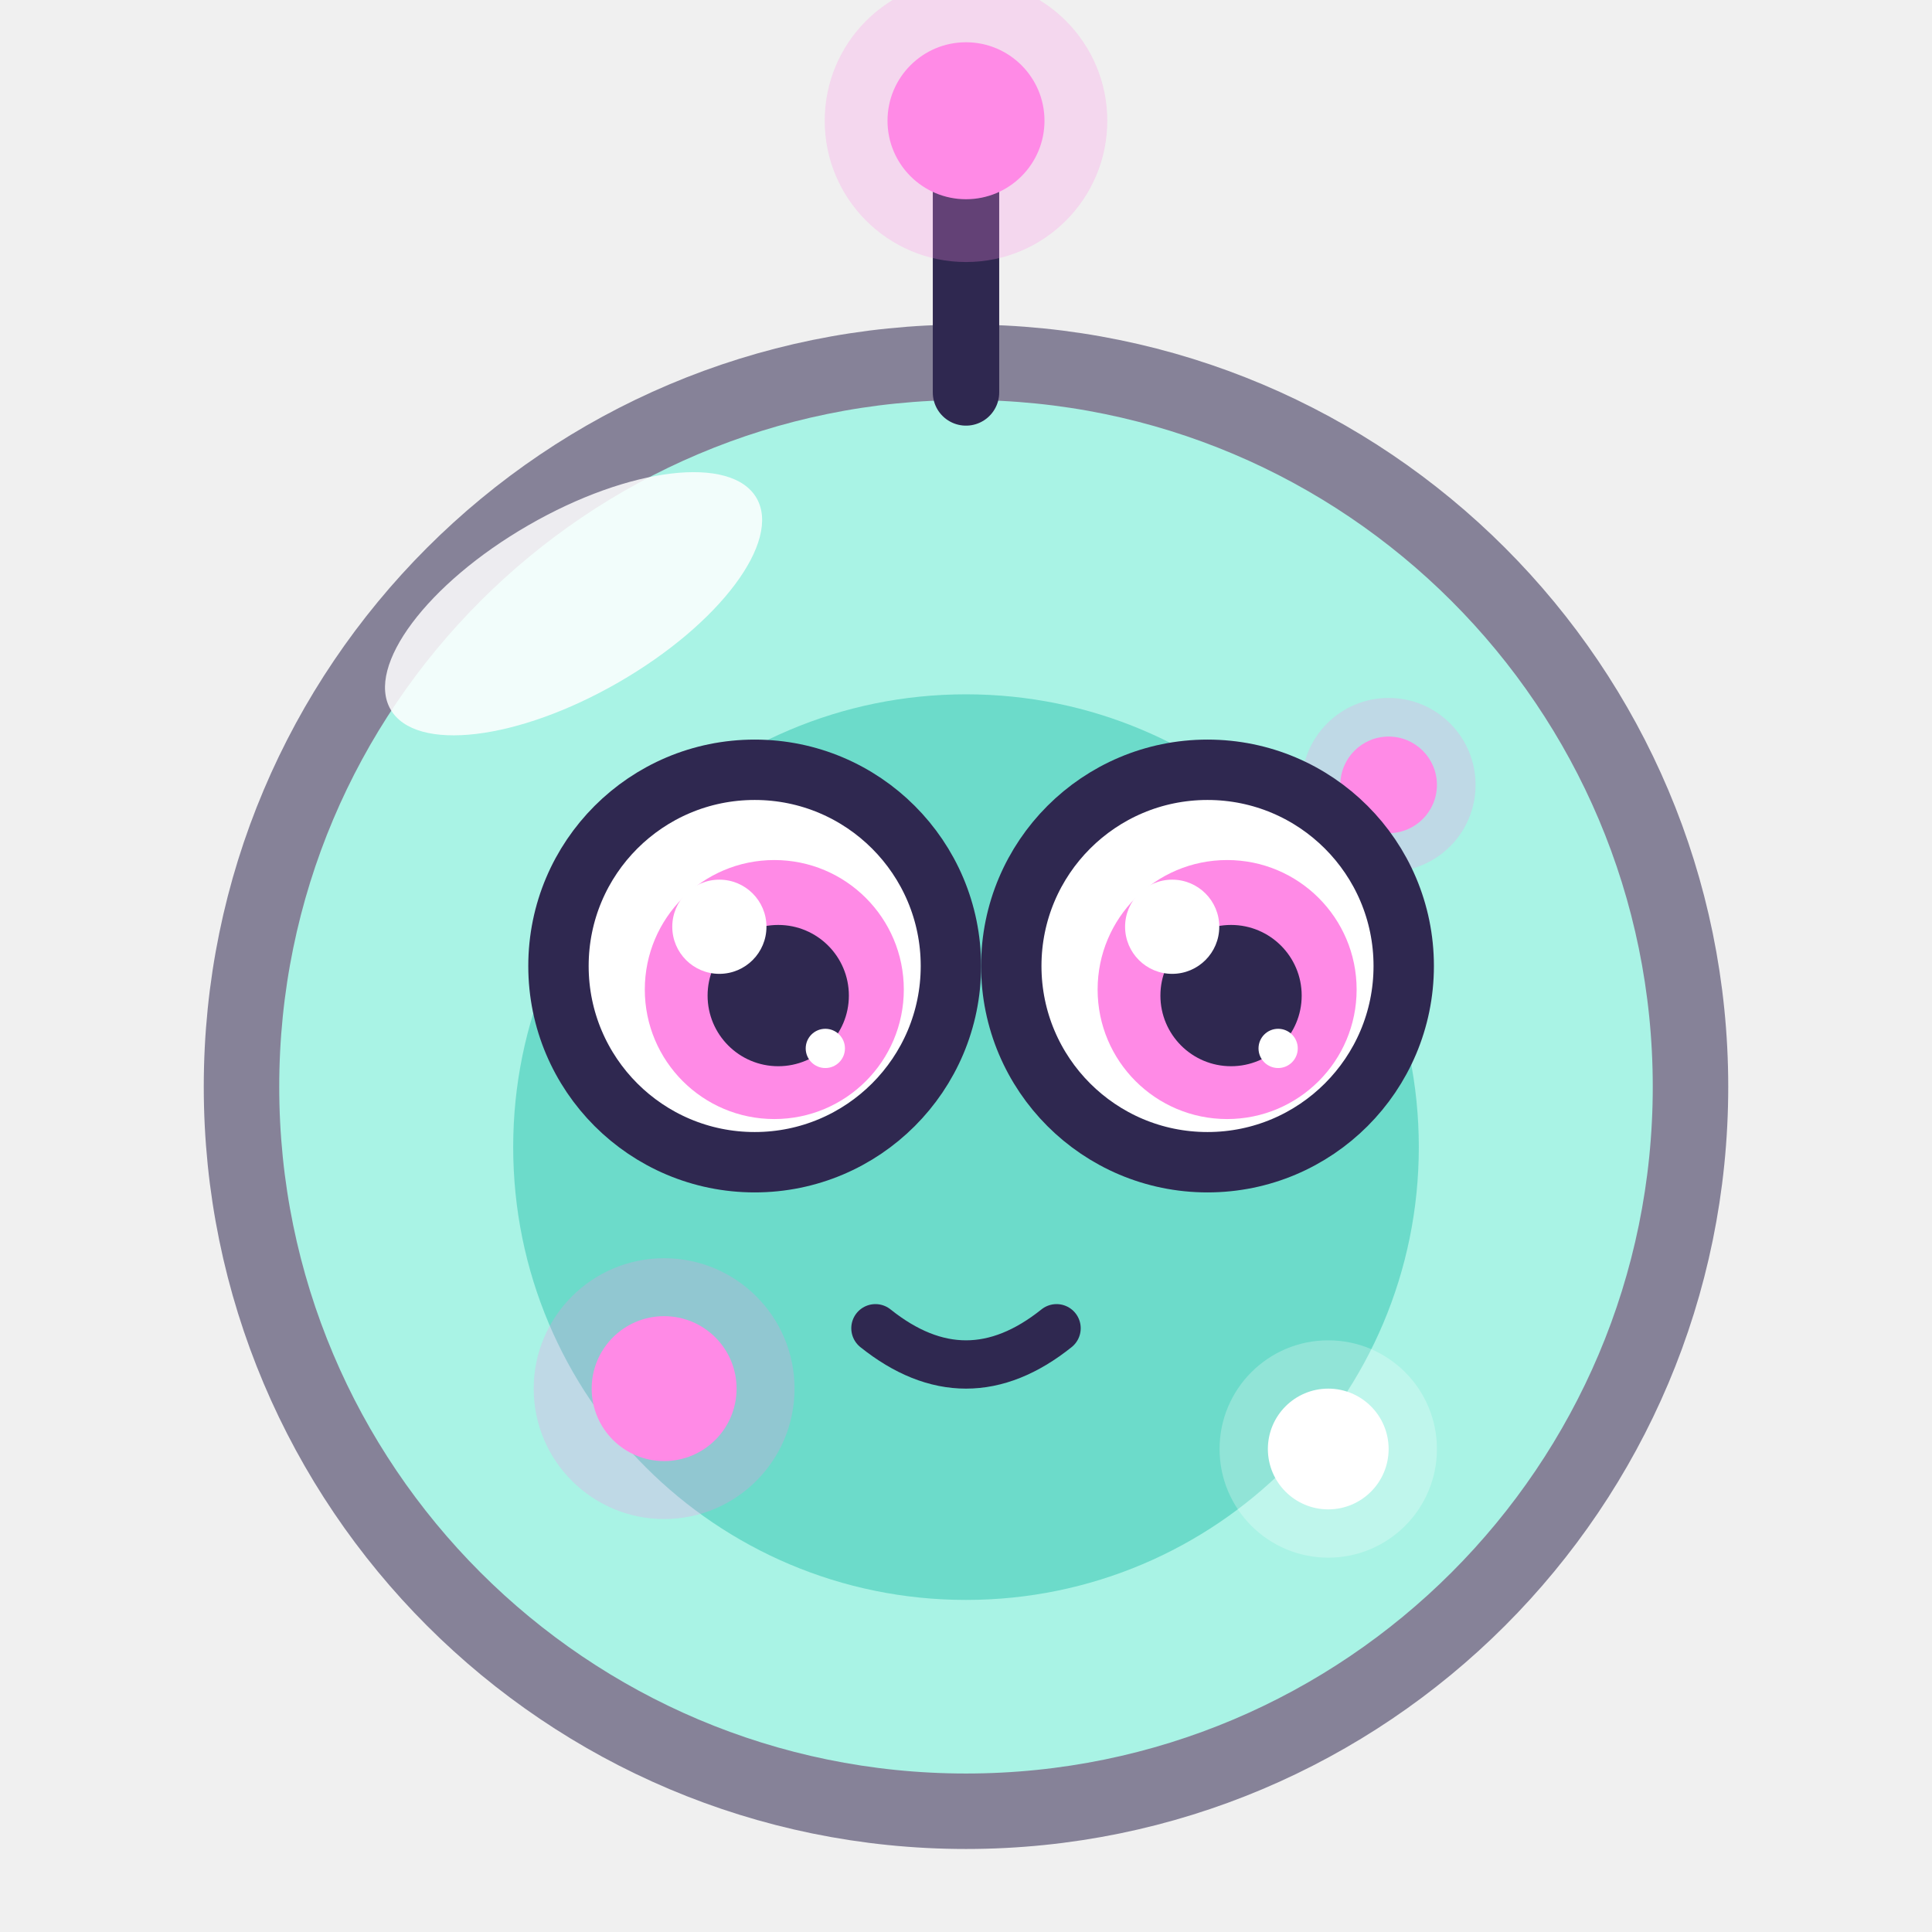
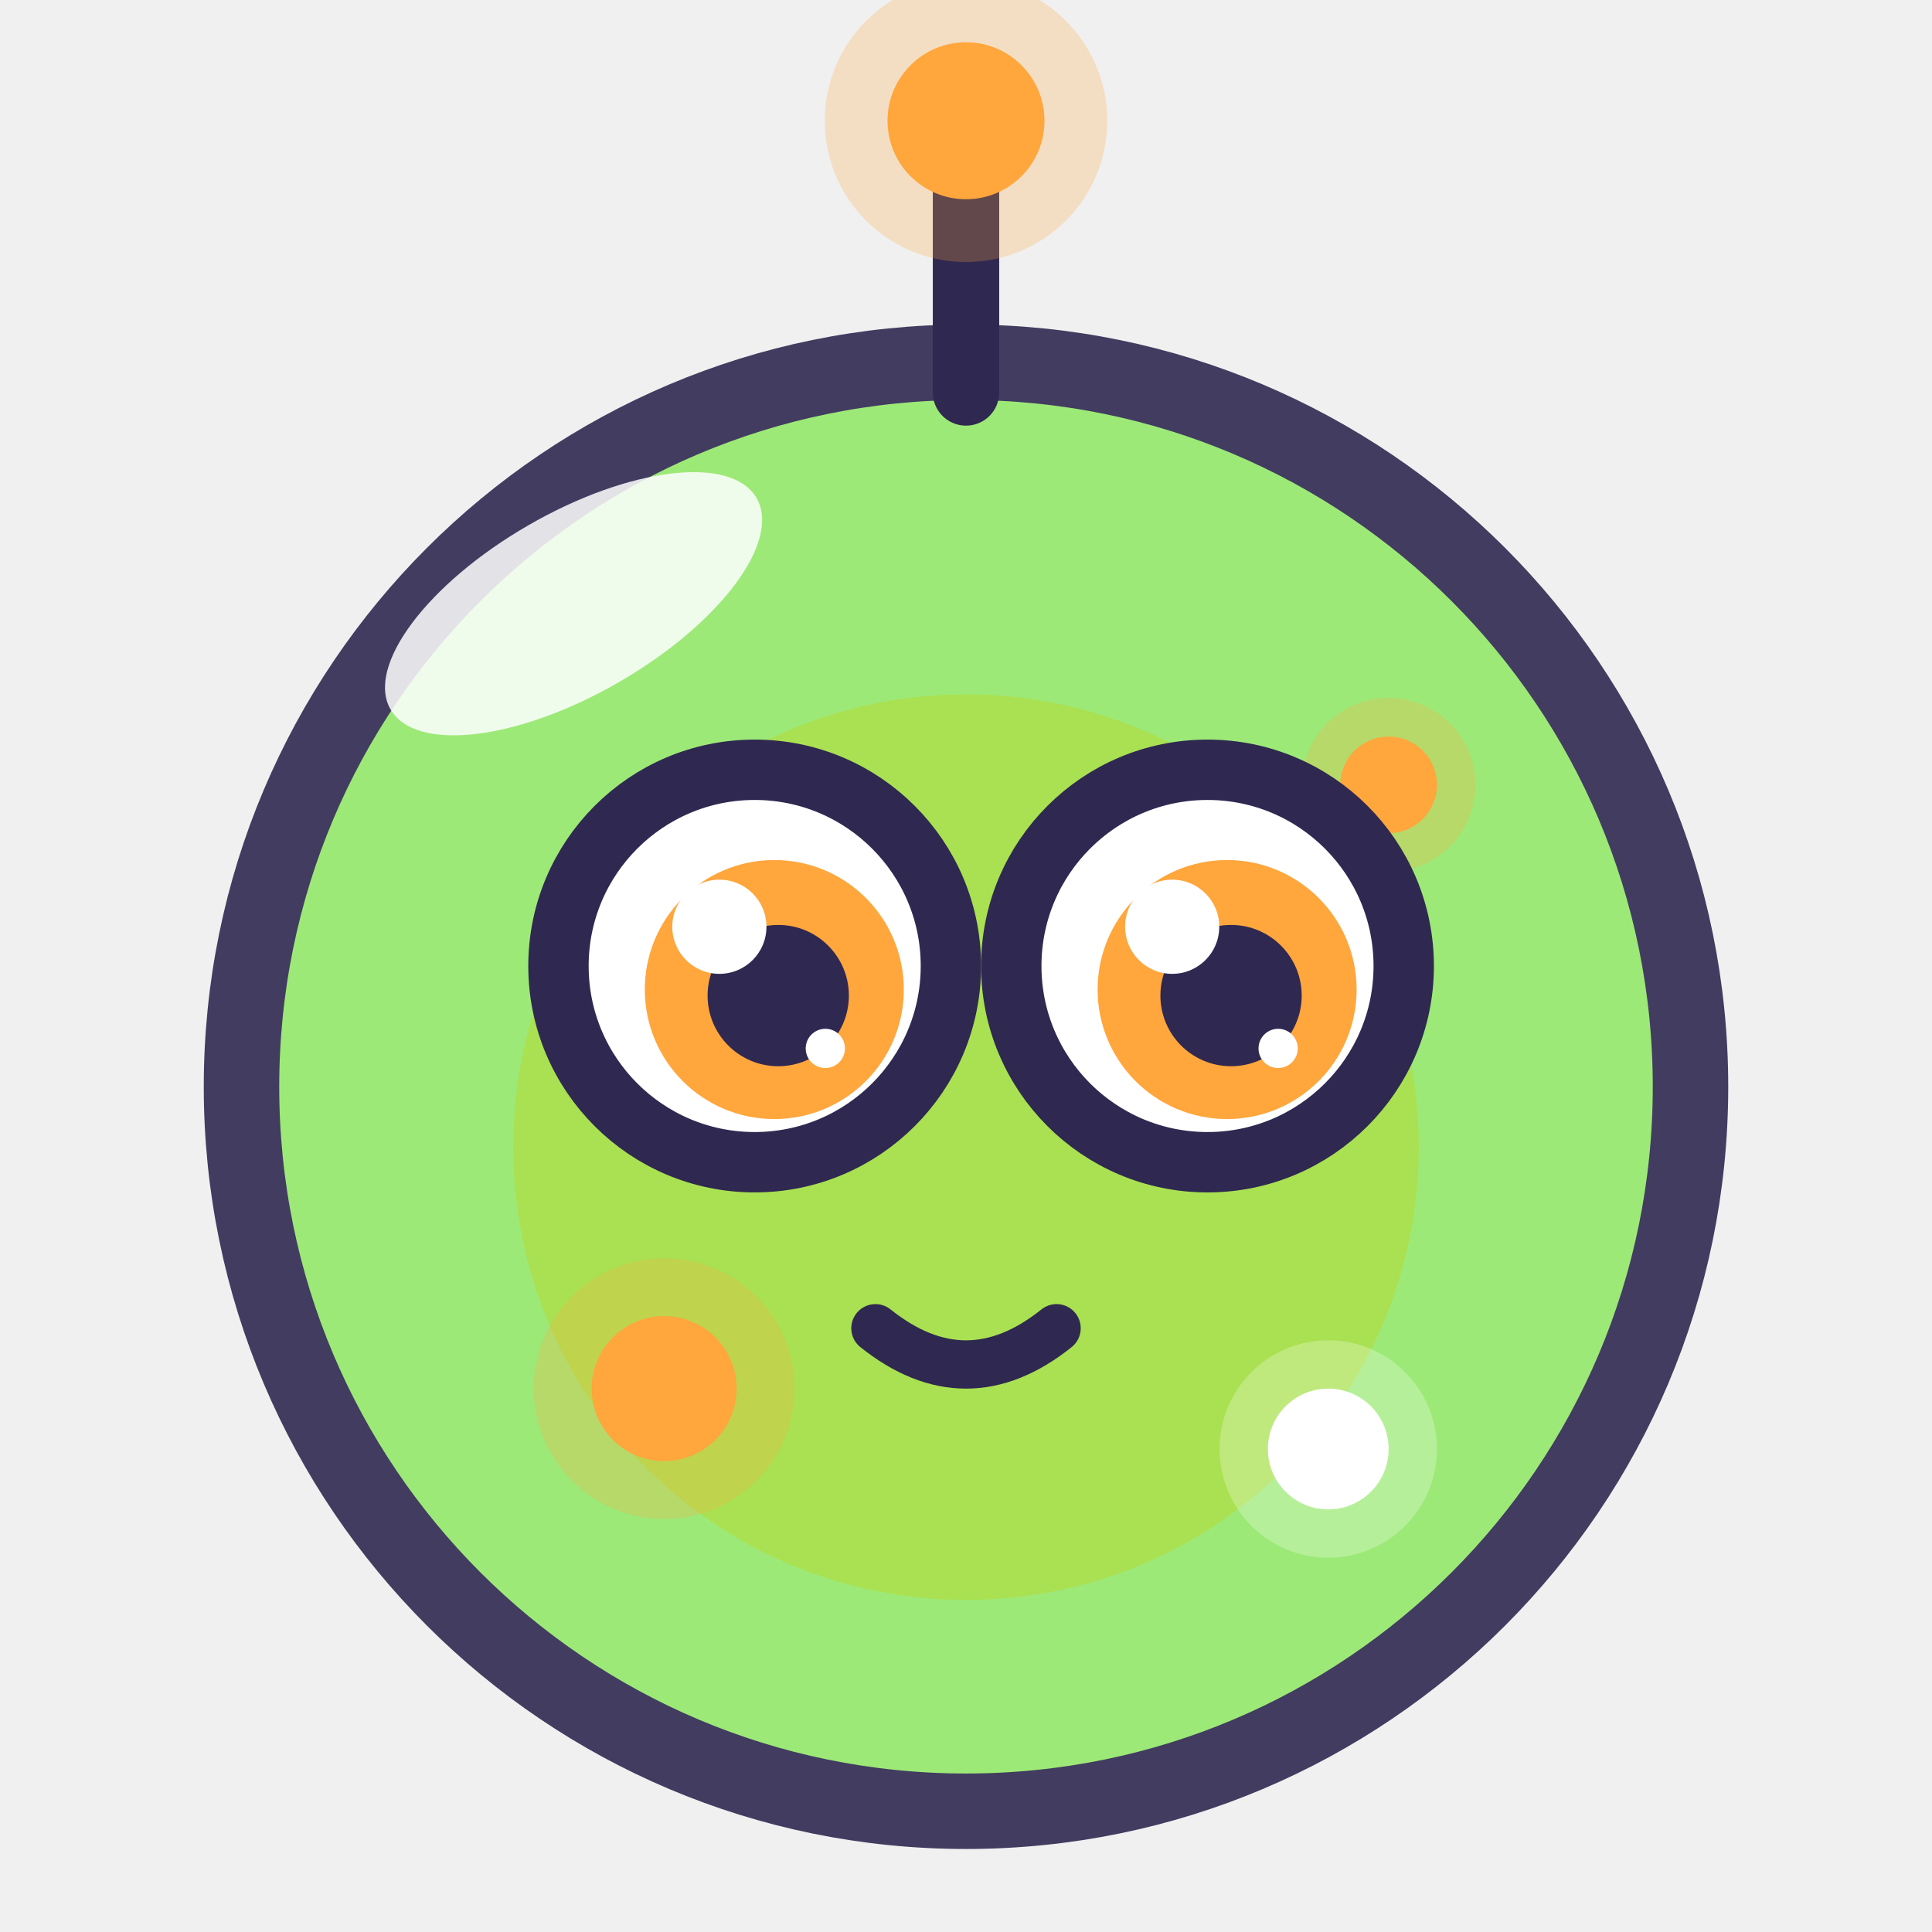
<svg xmlns="http://www.w3.org/2000/svg" viewBox="0 0 64 64">
-   <circle cx="32" cy="36" r="24" fill="#6ff5dc" opacity="0.55" stroke="#2f2850" stroke-width="2.5" stroke-linejoin="round" stroke-linecap="round" />
-   <circle cx="32" cy="38" r="15" fill="#2fc4b0" opacity="0.5" />
-   <circle cx="22" cy="46" r="4.32" fill="#ff8ae6" opacity="0.25" />
-   <circle cx="22" cy="46" r="2.4" fill="#ff8ae6" />
+   <circle cx="32" cy="36" r="24" fill="#93e86a" opacity="0.9" stroke="#2f2850" stroke-width="2.5" stroke-linejoin="round" stroke-linecap="round" />
+   <circle cx="32" cy="38" r="15" fill="#b5d92c" opacity="0.5" />
+   <circle cx="22" cy="46" r="4.32" fill="#ffa63d" opacity="0.25" />
+   <circle cx="22" cy="46" r="2.4" fill="#ffa63d" />
  <circle cx="44" cy="48" r="3.60" fill="#fff" opacity="0.25" />
  <circle cx="44" cy="48" r="2" fill="#fff" />
-   <circle cx="46" cy="26" r="2.88" fill="#ff8ae6" opacity="0.25" />
-   <circle cx="46" cy="26" r="1.6" fill="#ff8ae6" />
+   <circle cx="46" cy="26" r="2.88" fill="#ffa63d" opacity="0.25" />
+   <circle cx="46" cy="26" r="1.6" fill="#ffa63d" />
  <path d="M32 13 Q32.0 0 32 4" fill="none" stroke="#2f2850" stroke-width="2.2" stroke-linejoin="round" stroke-linecap="round" />
-   <circle cx="32" cy="4" r="4.68" fill="#ff8ae6" opacity="0.25" />
-   <circle cx="32" cy="4" r="2.6" fill="#ff8ae6" />
+   <circle cx="32" cy="4" r="4.68" fill="#ffa63d" opacity="0.25" />
+   <circle cx="32" cy="4" r="2.6" fill="#ffa63d" />
  <circle cx="25" cy="32" r="6.5" fill="#fff" stroke="#2f2850" stroke-width="2" stroke-linejoin="round" stroke-linecap="round" />
-   <circle cx="25.65" cy="32.78" r="4.29" fill="#ff8ae6" />
+   <circle cx="25.65" cy="32.78" r="4.29" fill="#ffa63d" />
  <circle cx="25.78" cy="32.98" r="2.34" fill="#2f2850" />
  <circle cx="23.83" cy="30.70" r="1.56" fill="#fff" />
  <circle cx="27.34" cy="34.73" r="0.65" fill="#fff" />
  <circle cx="40" cy="32" r="6.5" fill="#fff" stroke="#2f2850" stroke-width="2" stroke-linejoin="round" stroke-linecap="round" />
-   <circle cx="40.65" cy="32.78" r="4.29" fill="#ff8ae6" />
+   <circle cx="40.65" cy="32.78" r="4.29" fill="#ffa63d" />
  <circle cx="40.78" cy="32.98" r="2.34" fill="#2f2850" />
  <circle cx="38.83" cy="30.70" r="1.56" fill="#fff" />
  <circle cx="42.34" cy="34.73" r="0.65" fill="#fff" />
  <path d="M29 44 Q32 46.4 35 44" fill="none" stroke="#2f2850" stroke-width="1.6" stroke-linecap="round" />
  <ellipse cx="19" cy="20" rx="7" ry="3" fill="#fff" opacity="0.85" transform="rotate(-30 19 20)" />
</svg>
